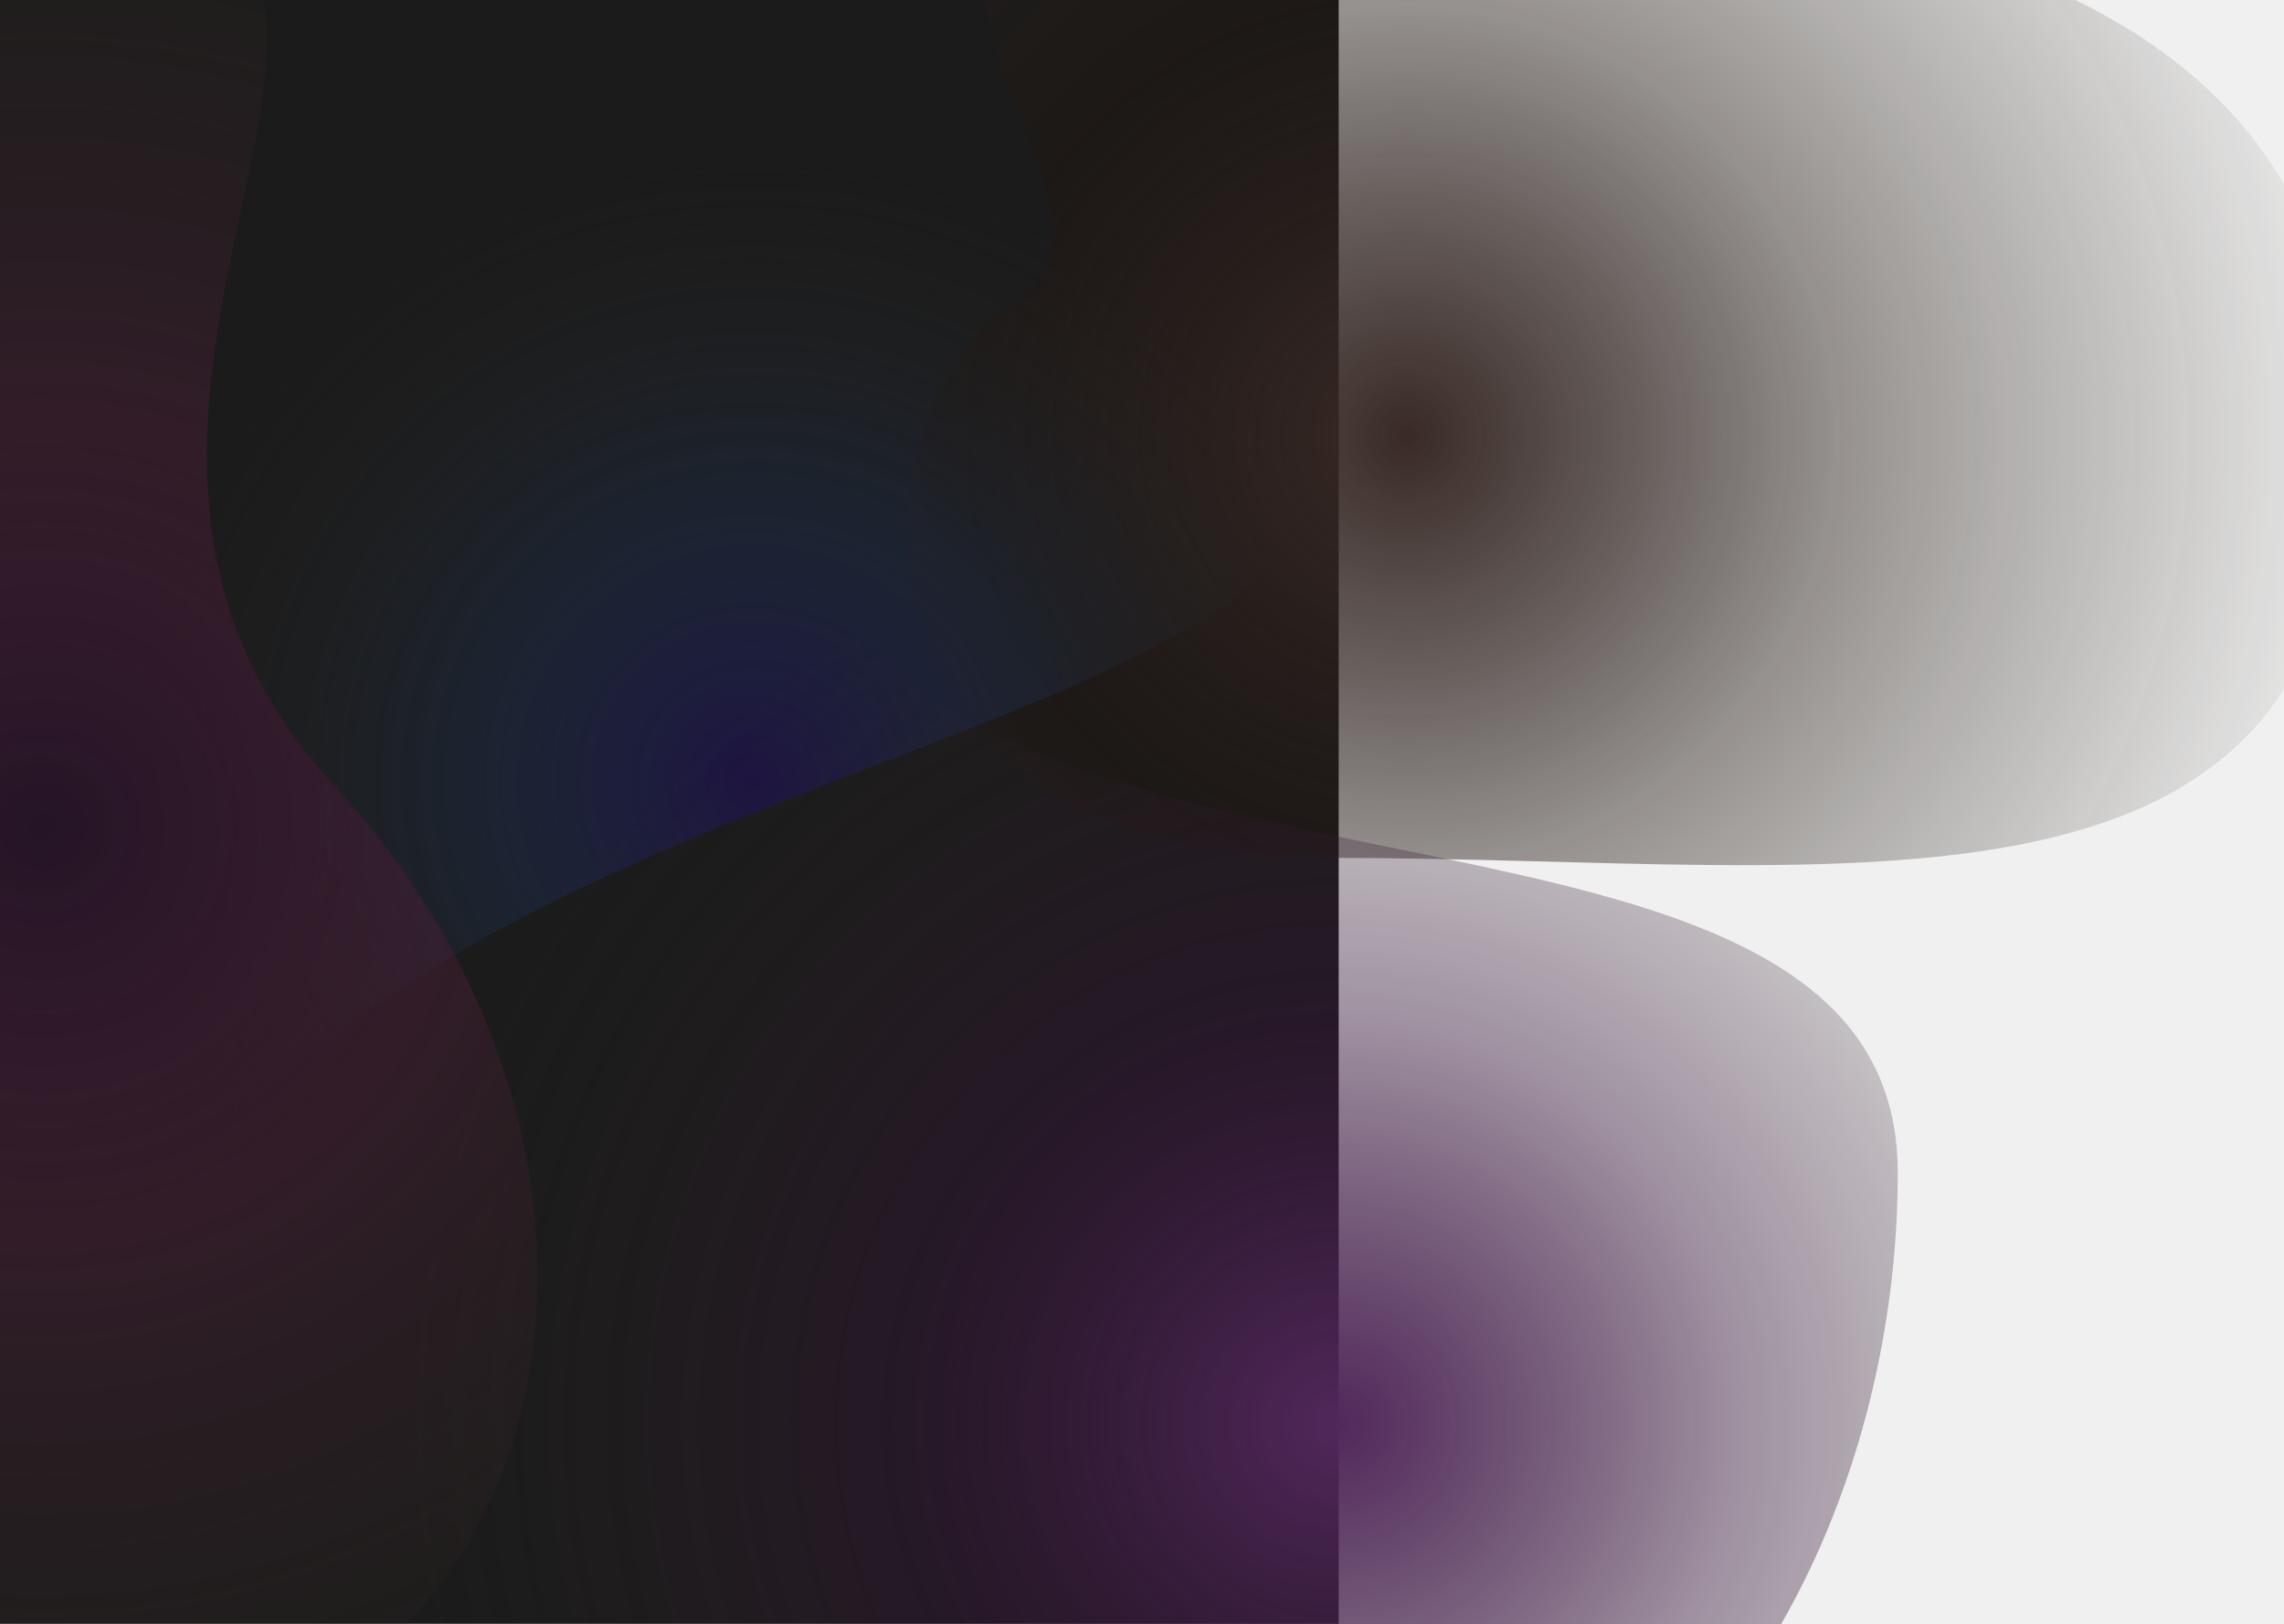
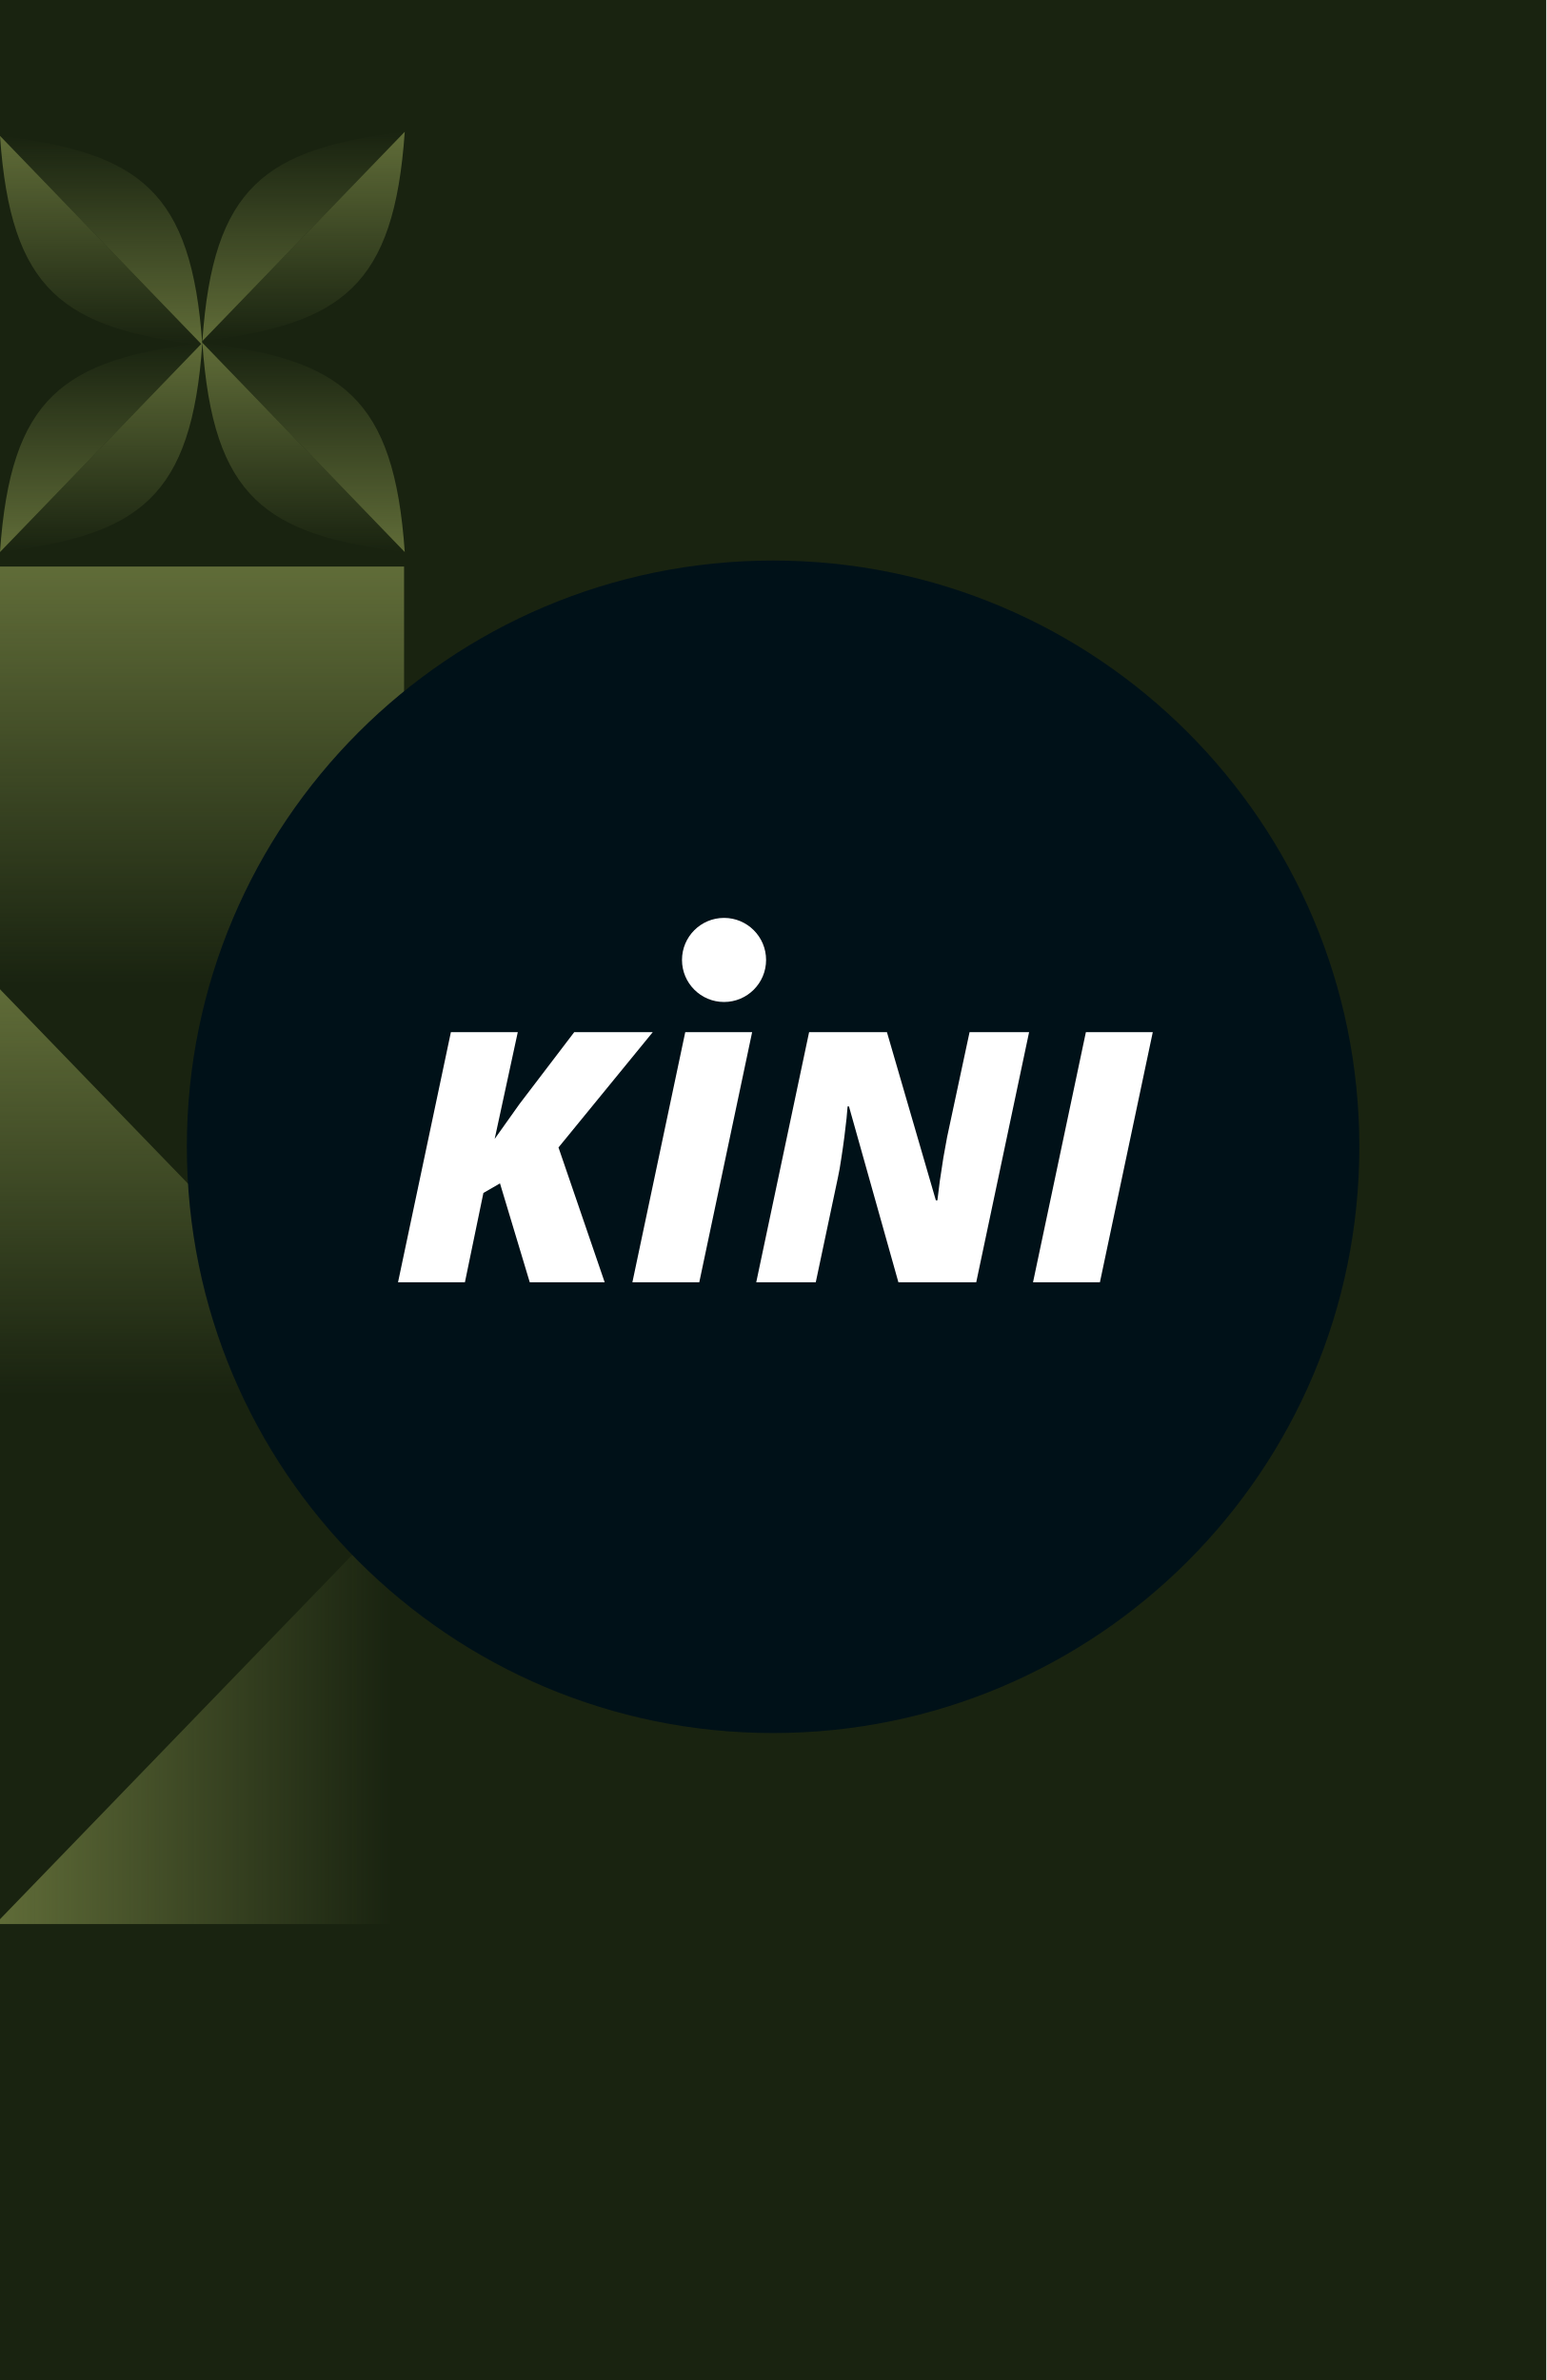
- <svg xmlns="http://www.w3.org/2000/svg" width="1440" height="1024" viewBox="0 0 1440 1024" fill="none">
-   <rect width="844" height="1024" fill="#1B1B1B" />
-   <path d="M1479 275C1479 602.505 1167.5 541 840 541C512.495 541 537.5 252.5 640.5 189.5C743.5 126.5 455.995 -74.5 783.5 -74.5C1111 -74.5 1479 -52.505 1479 275Z" fill="url(#paint0_radial_681_13054)" />
-   <path d="M848 262.5C848 479.272 291 467.5 89.5 781.5C-196.5 932.5 48.5 298.771 48.5 82C48.5 -134.772 340 25.5 434 -28C528 -81.5 848 45.729 848 262.5Z" fill="url(#paint1_radial_681_13054)" />
-   <path d="M210 494.5C439 742.5 353.505 1114 26 1114C-301.505 1114 -567 848.505 -567 521C-567 193.495 -301.505 -72 26 -72C353.505 -72 -19 246.5 210 494.5Z" fill="url(#paint2_radial_681_13054)" />
-   <path d="M1196.5 739.468C1196.5 1066.97 921 1410.97 485 1087.33C157.495 1087.33 -264 746.834 -264 419.329C-264 91.824 157.495 114.329 485 114.329C359.5 681.329 1196.5 411.964 1196.5 739.468Z" fill="url(#paint3_radial_681_13054)" />
+ <svg xmlns="http://www.w3.org/2000/svg" width="662" height="1019" viewBox="0 0 662 1019" fill="none">
+   <rect x="7.62939e-06" width="662" height="1024" fill="#192310" />
+   <path d="M168 823.779L-2 823.779L168 647.969L168 823.779Z" fill="url(#paint0_linear_126_1299)" />
+   <path d="M-2 597.294V421.483L168 597.294H-2Z" fill="url(#paint1_linear_126_1299)" />
+   <rect x="7.62939e-06" y="242.57" width="173" height="178.913" fill="url(#paint2_linear_126_1299)" />
+   <path d="M173.295 236.365C168.714 169.971 146.339 154.004 86.648 146.756L173.295 236.365Z" fill="url(#paint3_linear_126_1299)" />
+   <path d="M86.648 146.756C91.229 213.15 113.604 229.117 173.295 236.365L86.648 146.756Z" fill="url(#paint4_linear_126_1299)" />
+   <path d="M86.647 146.756C82.066 213.15 59.691 229.117 -0 236.365L86.647 146.756Z" fill="url(#paint5_linear_126_1299)" />
+   <path d="M-0 236.365C4.581 169.971 26.956 154.004 86.647 146.756L-0 236.365Z" fill="url(#paint6_linear_126_1299)" />
+   <path d="M86.647 146.027C91.229 79.633 113.604 63.666 173.295 56.418L86.647 146.027Z" fill="url(#paint7_linear_126_1299)" />
+   <path d="M173.295 56.418C168.714 122.812 146.339 138.779 86.647 146.027L173.295 56.418Z" fill="url(#paint8_linear_126_1299)" />
+   <path d="M7.62939e-06 58.181C4.581 124.575 26.957 140.542 86.648 147.79L7.62939e-06 58.181Z" fill="url(#paint9_linear_126_1299)" />
+   <path d="M86.648 147.79C82.066 81.396 59.691 65.429 -6.10352e-05 58.181L86.648 147.79Z" fill="url(#paint10_linear_126_1299)" />
+   <circle cx="331" cy="491" r="251" fill="#001118" />
+   <path d="M170.417 549L193.049 441.92H221.687L211.799 487.623L222.419 472.682L245.856 441.92H279.475L239.118 491.285L258.894 549H226.813L214.069 506.666L206.965 510.768L199.055 549H170.417ZM270.759 549L293.391 441.92H322.028L299.396 549H270.759ZM323.786 549L346.418 441.92H379.743L400.69 513.917H401.35C401.594 511.769 401.936 509.034 402.375 505.714C402.863 502.394 403.376 499.024 403.913 495.606C404.499 492.188 405.036 489.234 405.524 486.744L415.119 441.92H440.607L417.976 549H384.65L363.483 473.707H362.897C362.849 474.684 362.702 476.368 362.458 478.761C362.214 481.104 361.896 483.79 361.506 486.817C361.115 489.845 360.676 492.921 360.188 496.046C359.748 499.122 359.26 501.881 358.723 504.322L349.274 549H323.786ZM442.292 549L464.924 441.92H493.562L470.93 549H442.292Z" fill="white" />
+   <circle cx="310" cy="411" r="18" fill="white" />
  <defs>
-     <radialGradient id="paint0_radial_681_13054" cx="0" cy="0" r="1" gradientUnits="userSpaceOnUse" gradientTransform="translate(886 275) rotate(90) scale(593 593)">
-       <stop stop-color="#392A27" />
-       <stop offset="0.465" stop-color="#201611" stop-opacity="0.43" />
-       <stop offset="1" stop-color="#2B261F" stop-opacity="0.05" />
-     </radialGradient>
-     <radialGradient id="paint1_radial_681_13054" cx="0" cy="0" r="1" gradientUnits="userSpaceOnUse" gradientTransform="translate(474.5 492.5) rotate(90) scale(392.5 392.5)">
-       <stop stop-color="#1D1342" />
-       <stop offset="0.465" stop-color="#1D2E49" stop-opacity="0.43" />
-       <stop offset="1" stop-color="#2B261F" stop-opacity="0" />
-     </radialGradient>
-     <radialGradient id="paint2_radial_681_13054" cx="0" cy="0" r="1" gradientUnits="userSpaceOnUse" gradientTransform="translate(26 521) rotate(90) scale(593 593)">
-       <stop stop-color="#241426" />
-       <stop offset="0.465" stop-color="#4D1E38" stop-opacity="0.43" />
-       <stop offset="1" stop-color="#2B261F" stop-opacity="0.16" />
-     </radialGradient>
-     <radialGradient id="paint3_radial_681_13054" cx="0" cy="0" r="1" gradientUnits="userSpaceOnUse" gradientTransform="translate(844.001 899.329) rotate(90) scale(593 593)">
-       <stop stop-color="#51285B" />
-       <stop offset="0.434" stop-color="#361439" stop-opacity="0.43" />
-       <stop offset="1" stop-color="#2B261F" stop-opacity="0" />
-     </radialGradient>
+     <linearGradient id="paint0_linear_126_1299" x1="-2" y1="735.874" x2="168" y2="735.874" gradientUnits="userSpaceOnUse">
+       <stop stop-color="#606C38" />
+       <stop offset="1" stop-color="#606C38" stop-opacity="0" />
+     </linearGradient>
+     <linearGradient id="paint1_linear_126_1299" x1="83" y1="421.483" x2="83" y2="597.294" gradientUnits="userSpaceOnUse">
+       <stop stop-color="#606C38" />
+       <stop offset="1" stop-color="#606C38" stop-opacity="0" />
+     </linearGradient>
+     <linearGradient id="paint2_linear_126_1299" x1="86.5" y1="242.57" x2="86.5" y2="421.483" gradientUnits="userSpaceOnUse">
+       <stop stop-color="#606C38" />
+       <stop offset="1" stop-color="#606C38" stop-opacity="0" />
+     </linearGradient>
+     <linearGradient id="paint3_linear_126_1299" x1="129.972" y1="236.365" x2="129.972" y2="146.756" gradientUnits="userSpaceOnUse">
+       <stop stop-color="#606C38" />
+       <stop offset="1" stop-color="#606C38" stop-opacity="0" />
+     </linearGradient>
+     <linearGradient id="paint4_linear_126_1299" x1="129.972" y1="146.756" x2="129.972" y2="236.365" gradientUnits="userSpaceOnUse">
+       <stop stop-color="#606C38" />
+       <stop offset="1" stop-color="#606C38" stop-opacity="0" />
+     </linearGradient>
+     <linearGradient id="paint5_linear_126_1299" x1="43.324" y1="146.756" x2="43.324" y2="236.365" gradientUnits="userSpaceOnUse">
+       <stop stop-color="#606C38" />
+       <stop offset="1" stop-color="#606C38" stop-opacity="0" />
+     </linearGradient>
+     <linearGradient id="paint6_linear_126_1299" x1="43.324" y1="236.365" x2="43.324" y2="146.756" gradientUnits="userSpaceOnUse">
+       <stop stop-color="#606C38" />
+       <stop offset="1" stop-color="#606C38" stop-opacity="0" />
+     </linearGradient>
+     <linearGradient id="paint7_linear_126_1299" x1="129.971" y1="146.027" x2="129.971" y2="56.418" gradientUnits="userSpaceOnUse">
+       <stop stop-color="#606C38" />
+       <stop offset="1" stop-color="#606C38" stop-opacity="0" />
+     </linearGradient>
+     <linearGradient id="paint8_linear_126_1299" x1="129.971" y1="56.418" x2="129.971" y2="146.027" gradientUnits="userSpaceOnUse">
+       <stop stop-color="#606C38" />
+       <stop offset="1" stop-color="#606C38" stop-opacity="0" />
+     </linearGradient>
+     <linearGradient id="paint9_linear_126_1299" x1="43.324" y1="58.181" x2="43.324" y2="147.79" gradientUnits="userSpaceOnUse">
+       <stop stop-color="#606C38" />
+       <stop offset="1" stop-color="#606C38" stop-opacity="0" />
+     </linearGradient>
+     <linearGradient id="paint10_linear_126_1299" x1="43.324" y1="147.79" x2="43.324" y2="58.181" gradientUnits="userSpaceOnUse">
+       <stop stop-color="#606C38" />
+       <stop offset="1" stop-color="#606C38" stop-opacity="0" />
+     </linearGradient>
  </defs>
</svg>
